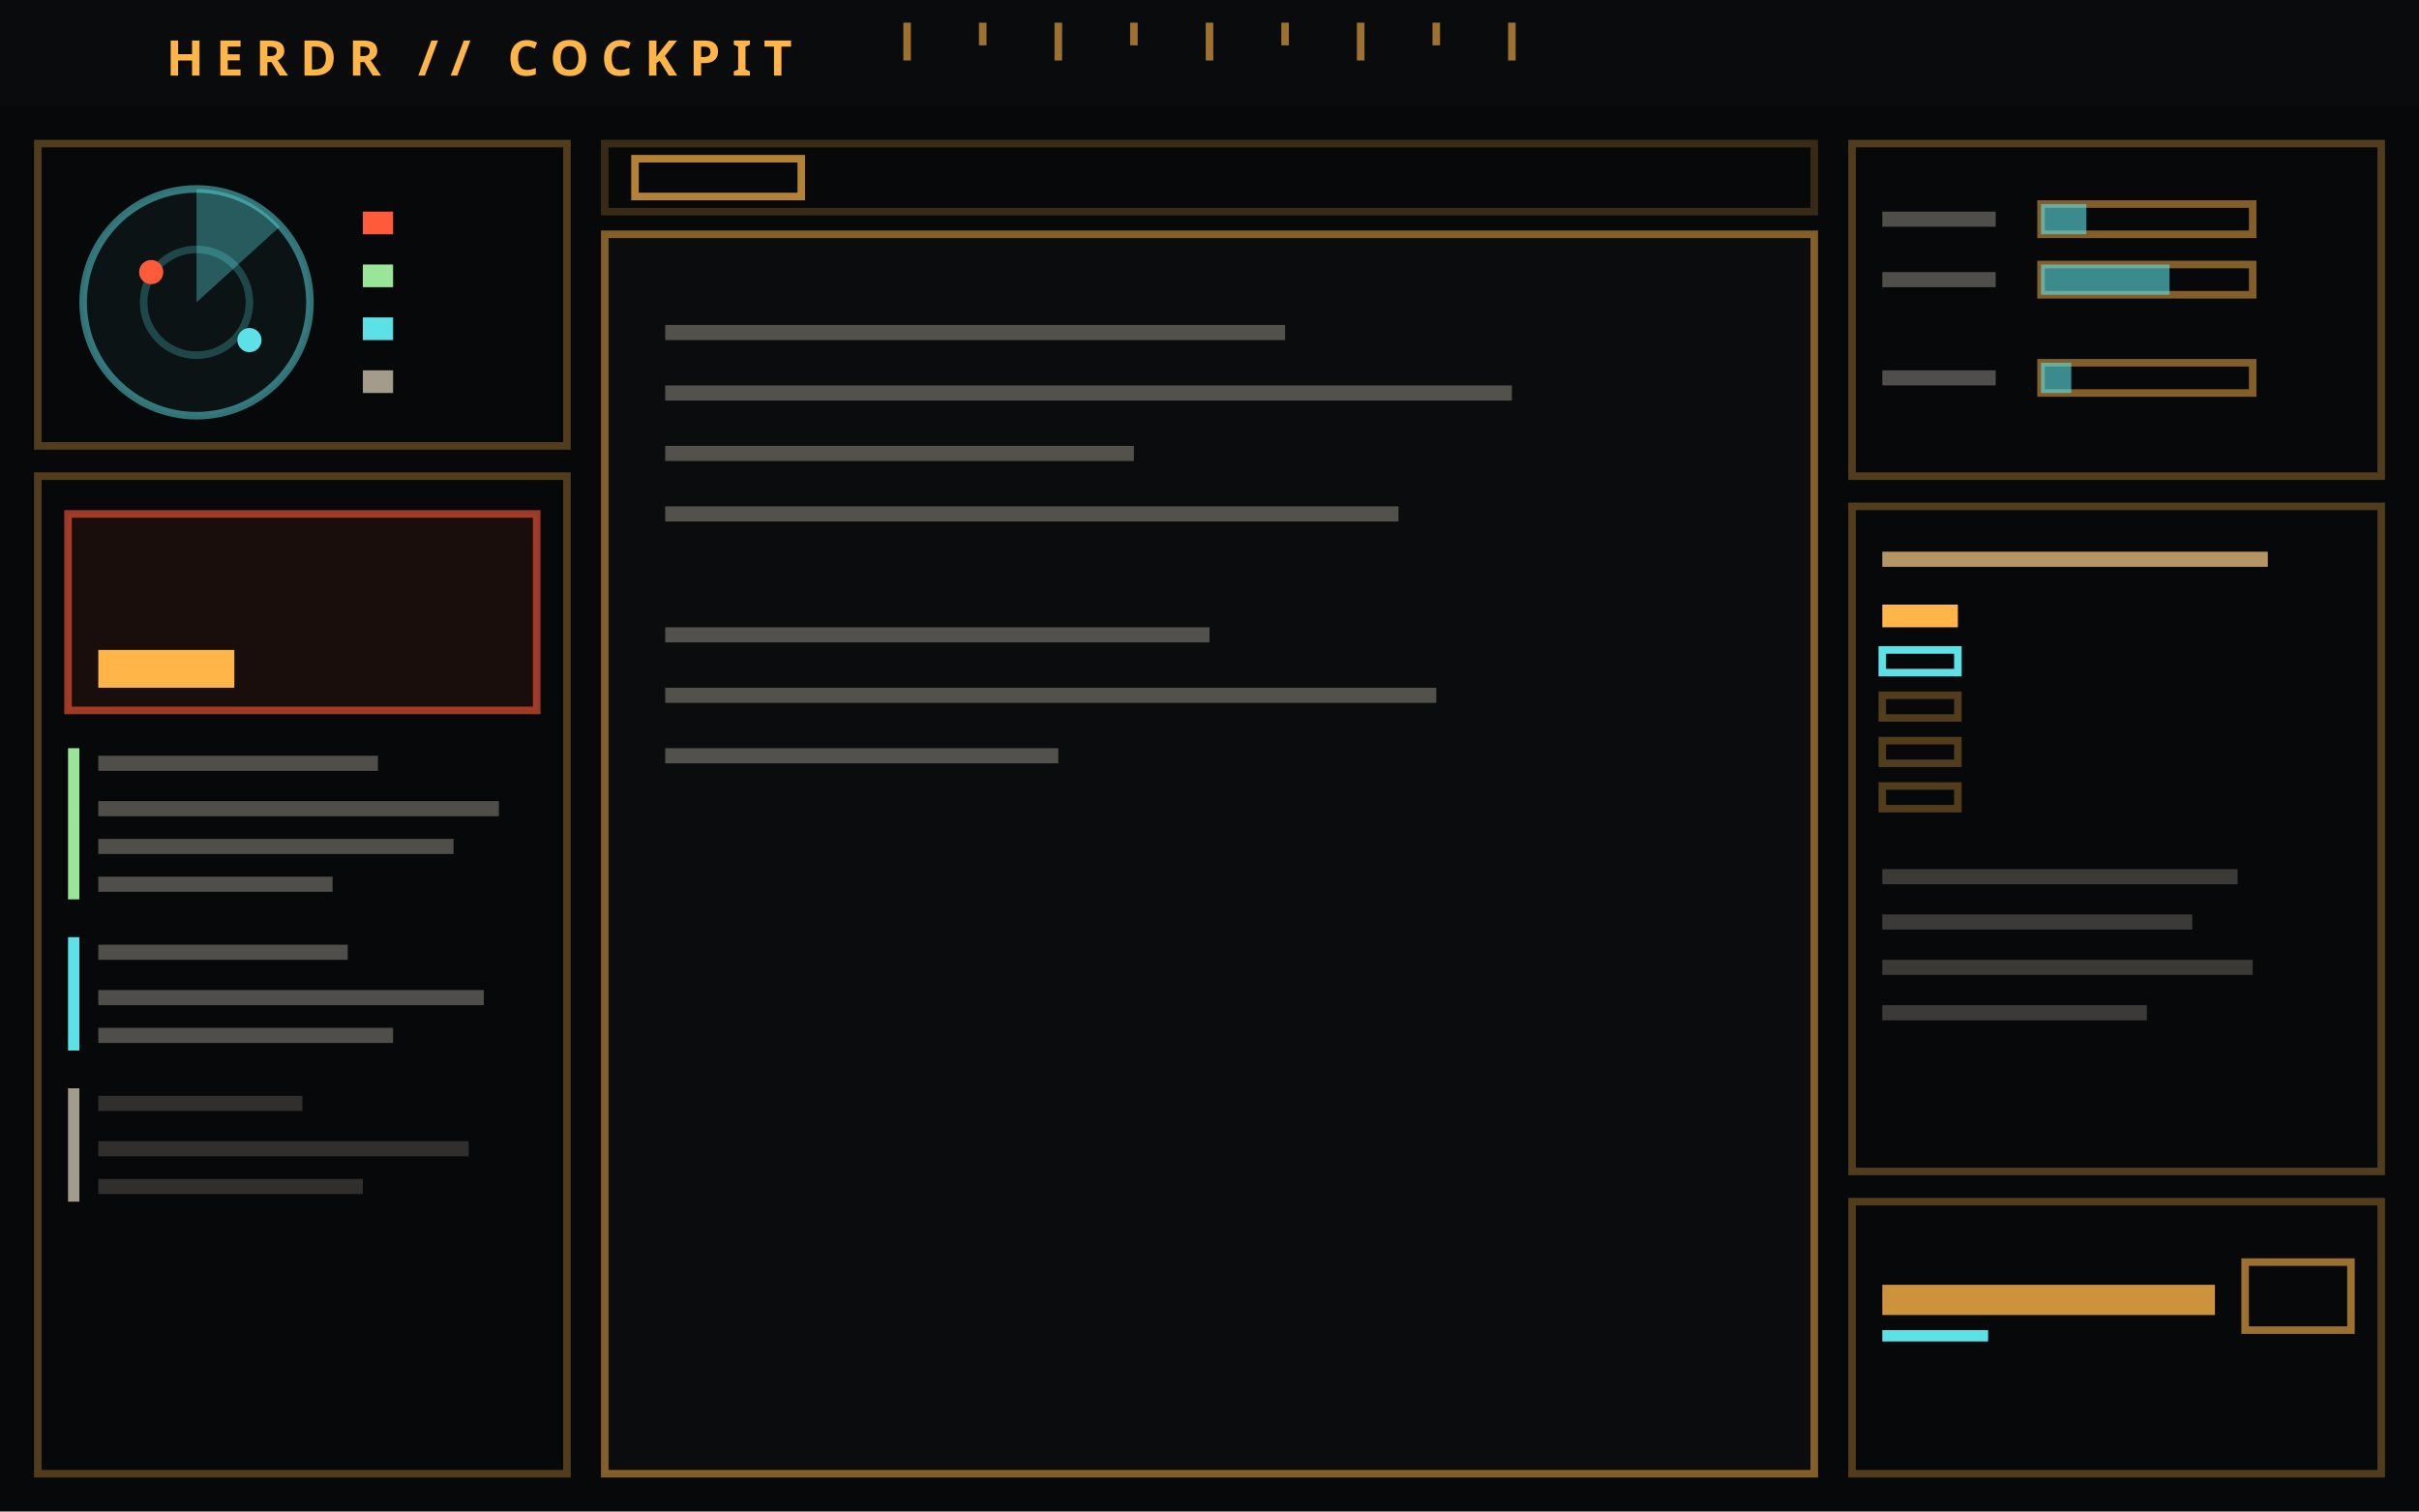
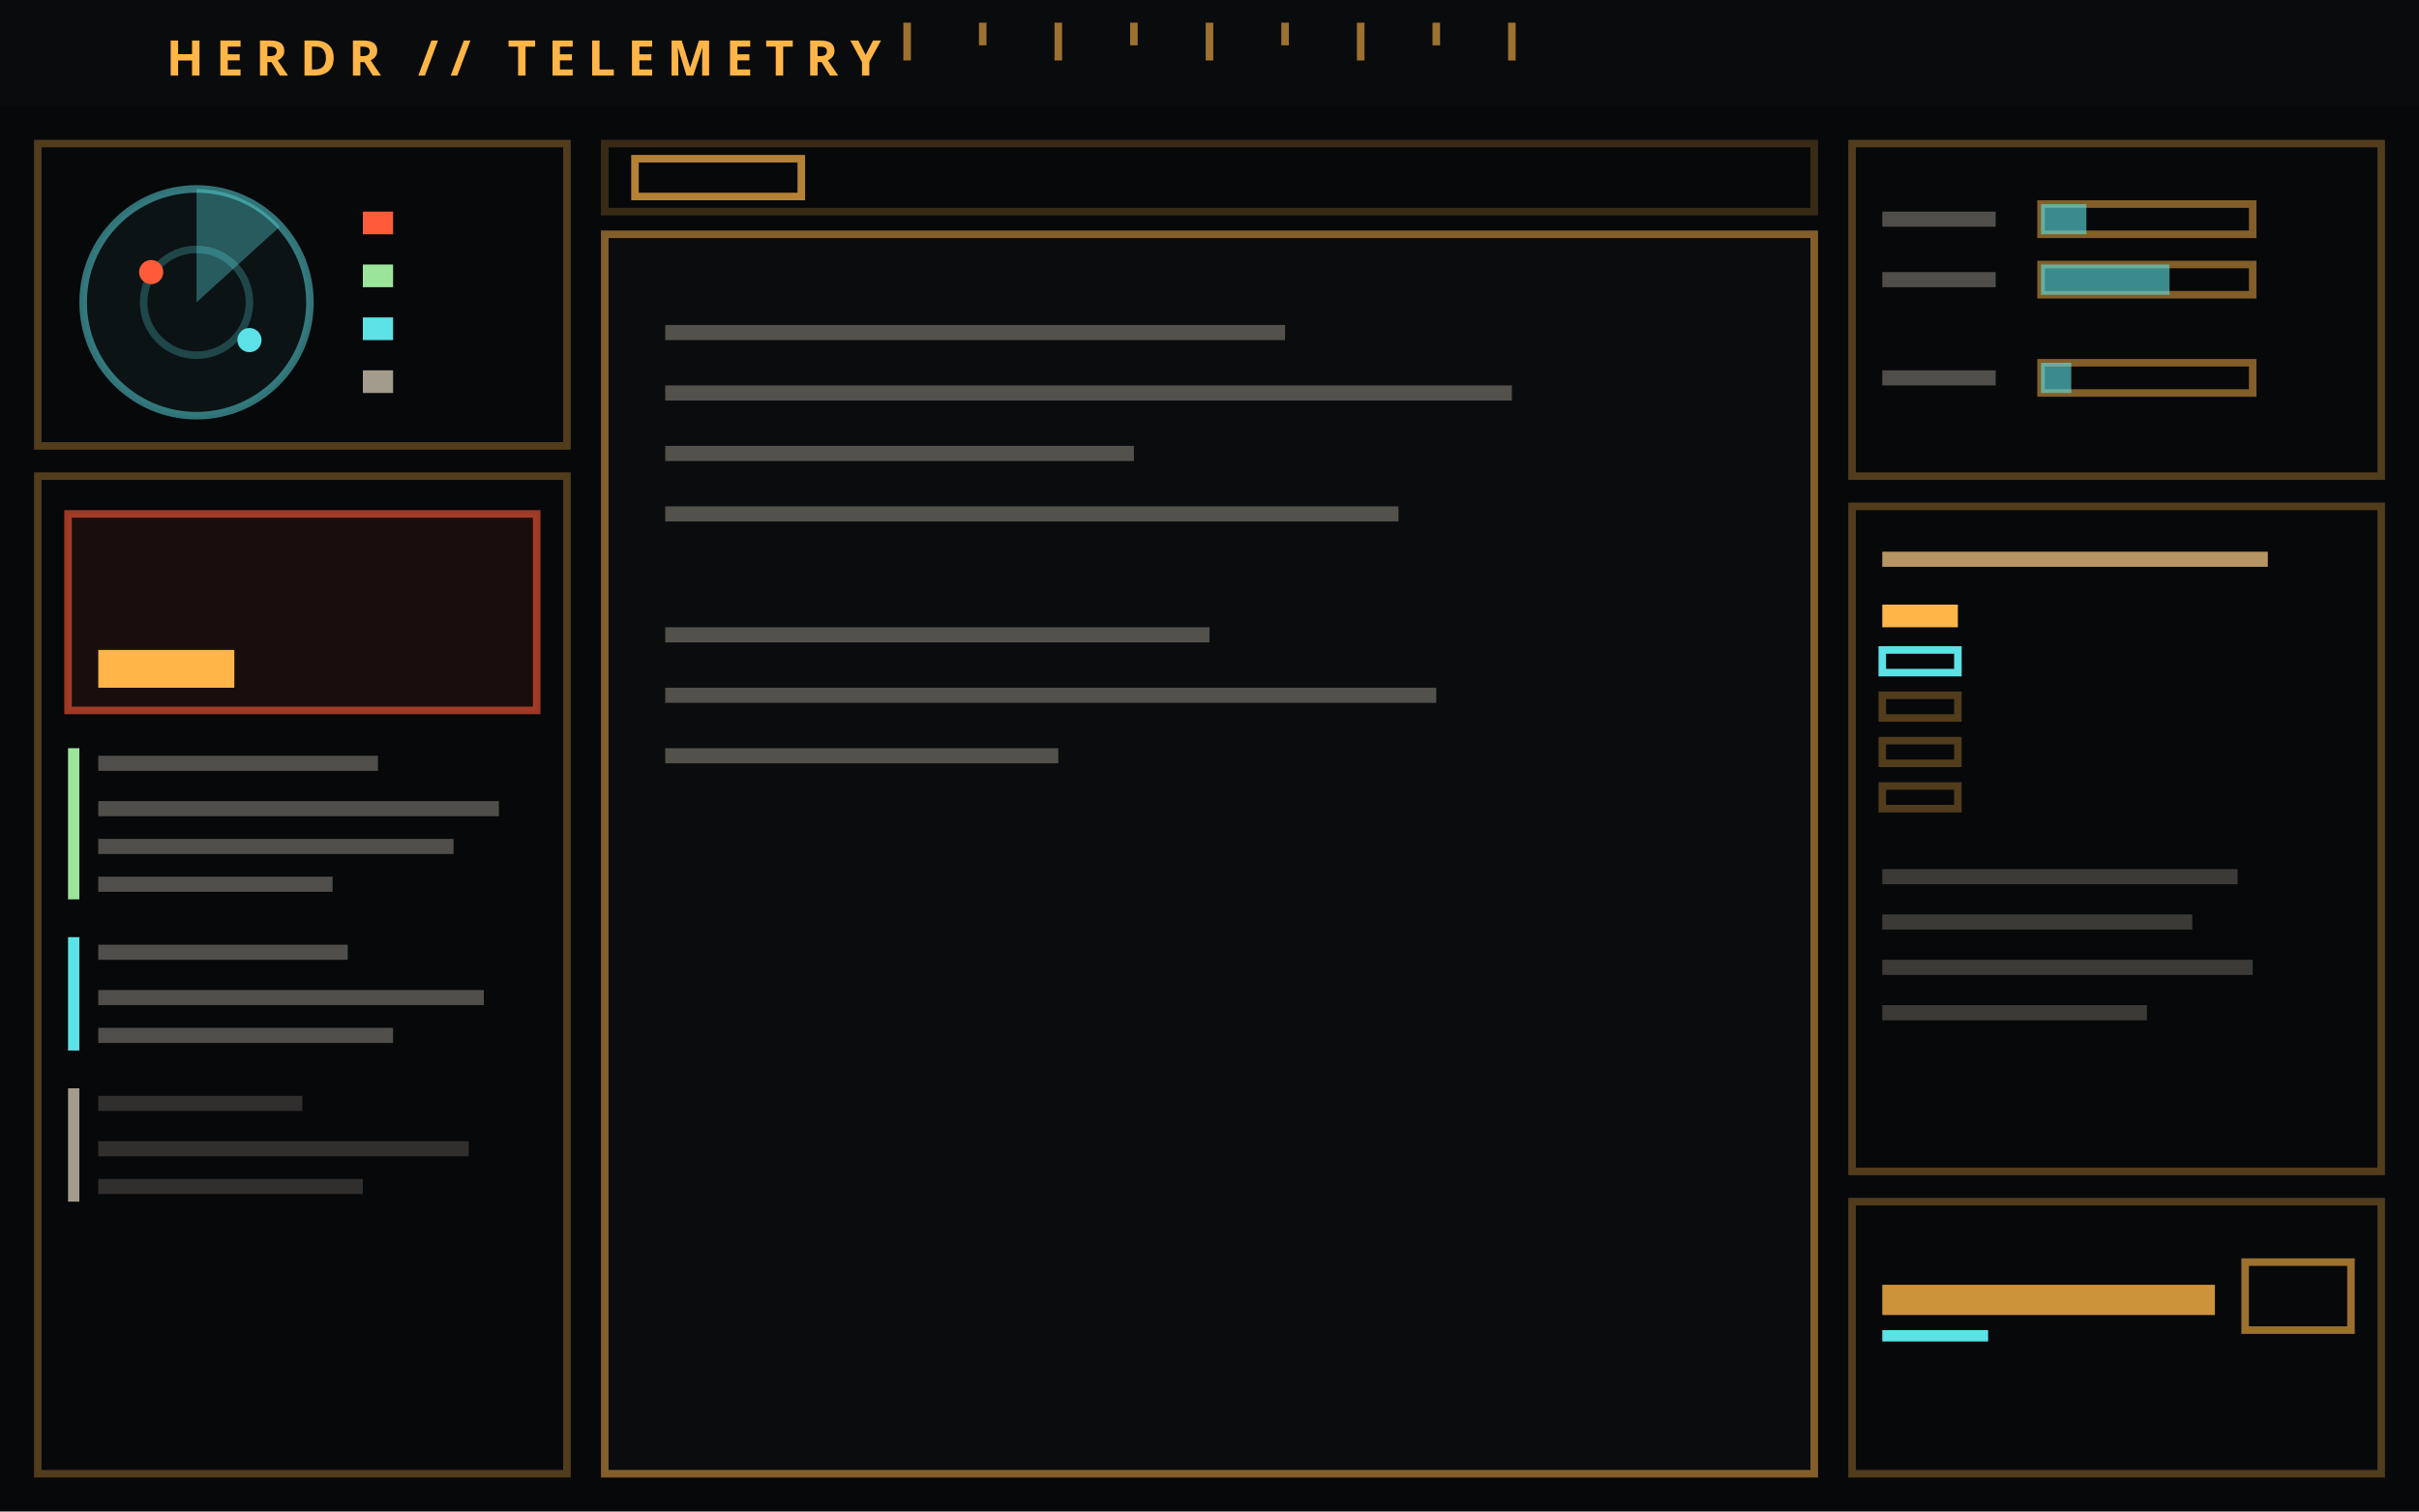
<svg xmlns="http://www.w3.org/2000/svg" width="320" height="200" viewBox="0 0 320 200">
  <rect width="320" height="200" fill="#07080a" />
  <rect x="0" y="0" width="320" height="14" fill="#0a0b0d" />
-   <text x="22" y="10" font-family="sans-serif" font-size="6.5" font-weight="700" fill="#ffb547" letter-spacing="1.6">HERDR // COCKPIT</text>
+   <text x="22" y="10" font-family="sans-serif" font-size="6.5" font-weight="700" fill="#ffb547" letter-spacing="1.6">HERDR // TELEMETRY</text>
  <path d="M120 3 V8 M130 3 V6 M140 3 V8 M150 3 V6 M160 3 V8 M170 3 V6 M180 3 V8 M190 3 V6 M200 3 V8" stroke="#ffb547" stroke-opacity="0.6" />
  <rect x="5" y="19" width="70" height="40" fill="none" stroke="#ffb547" stroke-opacity="0.3" />
  <circle cx="26" cy="40" r="15" fill="#5ce1e6" fill-opacity="0.05" stroke="#5ce1e6" stroke-opacity="0.5" />
  <circle cx="26" cy="40" r="7" fill="none" stroke="#5ce1e6" stroke-opacity="0.25" />
  <path d="M26 40 L26 25 A15 15 0 0 1 37 30 Z" fill="#5ce1e6" fill-opacity="0.35" />
  <circle cx="20" cy="36" r="1.6" fill="#ff5b3a" />
  <circle cx="33" cy="45" r="1.6" fill="#5ce1e6" />
  <rect x="48" y="28" width="4" height="3" fill="#ff5b3a" />
  <rect x="48" y="35" width="4" height="3" fill="#9be59b" />
  <rect x="48" y="42" width="4" height="3" fill="#5ce1e6" />
  <rect x="48" y="49" width="4" height="3" fill="#a39b8b" />
  <rect x="5" y="63" width="70" height="132" fill="none" stroke="#ffb547" stroke-opacity="0.3" />
  <rect x="9" y="68" width="62" height="26" fill="#ff5b3a" fill-opacity="0.08" stroke="#ff5b3a" stroke-opacity="0.6" />
  <rect x="13" y="86" width="18" height="5" fill="#ffb547" />
  <rect x="9" y="99" width="1.5" height="20" fill="#9be59b" />
  <path d="M13 101 H50 M13 107 H66 M13 112 H60 M13 117 H44" stroke="#d8d0c0" stroke-opacity="0.35" stroke-width="2" />
  <rect x="9" y="124" width="1.5" height="15" fill="#5ce1e6" />
  <path d="M13 126 H46 M13 132 H64 M13 137 H52" stroke="#d8d0c0" stroke-opacity="0.35" stroke-width="2" />
  <rect x="9" y="144" width="1.5" height="15" fill="#a39b8b" />
  <path d="M13 146 H40 M13 152 H62 M13 157 H48" stroke="#d8d0c0" stroke-opacity="0.2" stroke-width="2" />
  <rect x="80" y="19" width="160" height="9" fill="none" stroke="#ffb547" stroke-opacity="0.2" />
  <rect x="84" y="21" width="22" height="5" fill="none" stroke="#ffb547" stroke-opacity="0.7" />
  <rect x="80" y="31" width="160" height="164" fill="#0b0c0e" stroke="#ffb547" stroke-opacity="0.5" />
  <path d="M88 44 H170 M88 52 H200 M88 60 H150 M88 68 H185 M88 84 H160 M88 92 H190 M88 100 H140" stroke="#d8d0c0" stroke-opacity="0.35" stroke-width="2" />
  <rect x="245" y="19" width="70" height="44" fill="none" stroke="#ffb547" stroke-opacity="0.3" />
  <path d="M249 29 H264 M249 37 H264 M249 50 H264" stroke="#d8d0c0" stroke-opacity="0.35" stroke-width="2" />
  <rect x="270" y="27" width="28" height="4" fill="none" stroke="#ffb547" stroke-opacity="0.5" />
  <rect x="270" y="27" width="6" height="4" fill="#5ce1e6" fill-opacity="0.6" />
  <rect x="270" y="35" width="28" height="4" fill="none" stroke="#ffb547" stroke-opacity="0.5" />
  <rect x="270" y="35" width="17" height="4" fill="#5ce1e6" fill-opacity="0.6" />
  <rect x="270" y="48" width="28" height="4" fill="none" stroke="#ffb547" stroke-opacity="0.5" />
  <rect x="270" y="48" width="4" height="4" fill="#5ce1e6" fill-opacity="0.6" />
  <rect x="245" y="67" width="70" height="88" fill="none" stroke="#ffb547" stroke-opacity="0.3" />
  <path d="M249 74 H300" stroke="#ffd28a" stroke-opacity="0.7" stroke-width="2" />
  <rect x="249" y="80" width="10" height="3" fill="#ffb547" />
  <rect x="249" y="86" width="10" height="3" fill="none" stroke="#5ce1e6" />
  <rect x="249" y="92" width="10" height="3" fill="none" stroke="#ffb547" stroke-opacity="0.3" />
  <rect x="249" y="98" width="10" height="3" fill="none" stroke="#ffb547" stroke-opacity="0.3" />
  <rect x="249" y="104" width="10" height="3" fill="none" stroke="#ffb547" stroke-opacity="0.3" />
  <path d="M249 116 H296 M249 122 H290 M249 128 H298 M249 134 H284" stroke="#d8d0c0" stroke-opacity="0.25" stroke-width="2" />
  <rect x="245" y="159" width="70" height="36" fill="none" stroke="#ffb547" stroke-opacity="0.3" />
  <rect x="249" y="170" width="44" height="4" fill="#ffb547" fill-opacity="0.8" />
  <rect x="249" y="176" width="14" height="1.5" fill="#5ce1e6" />
  <rect x="297" y="167" width="14" height="9" fill="none" stroke="#ffb547" stroke-opacity="0.6" />
</svg>
